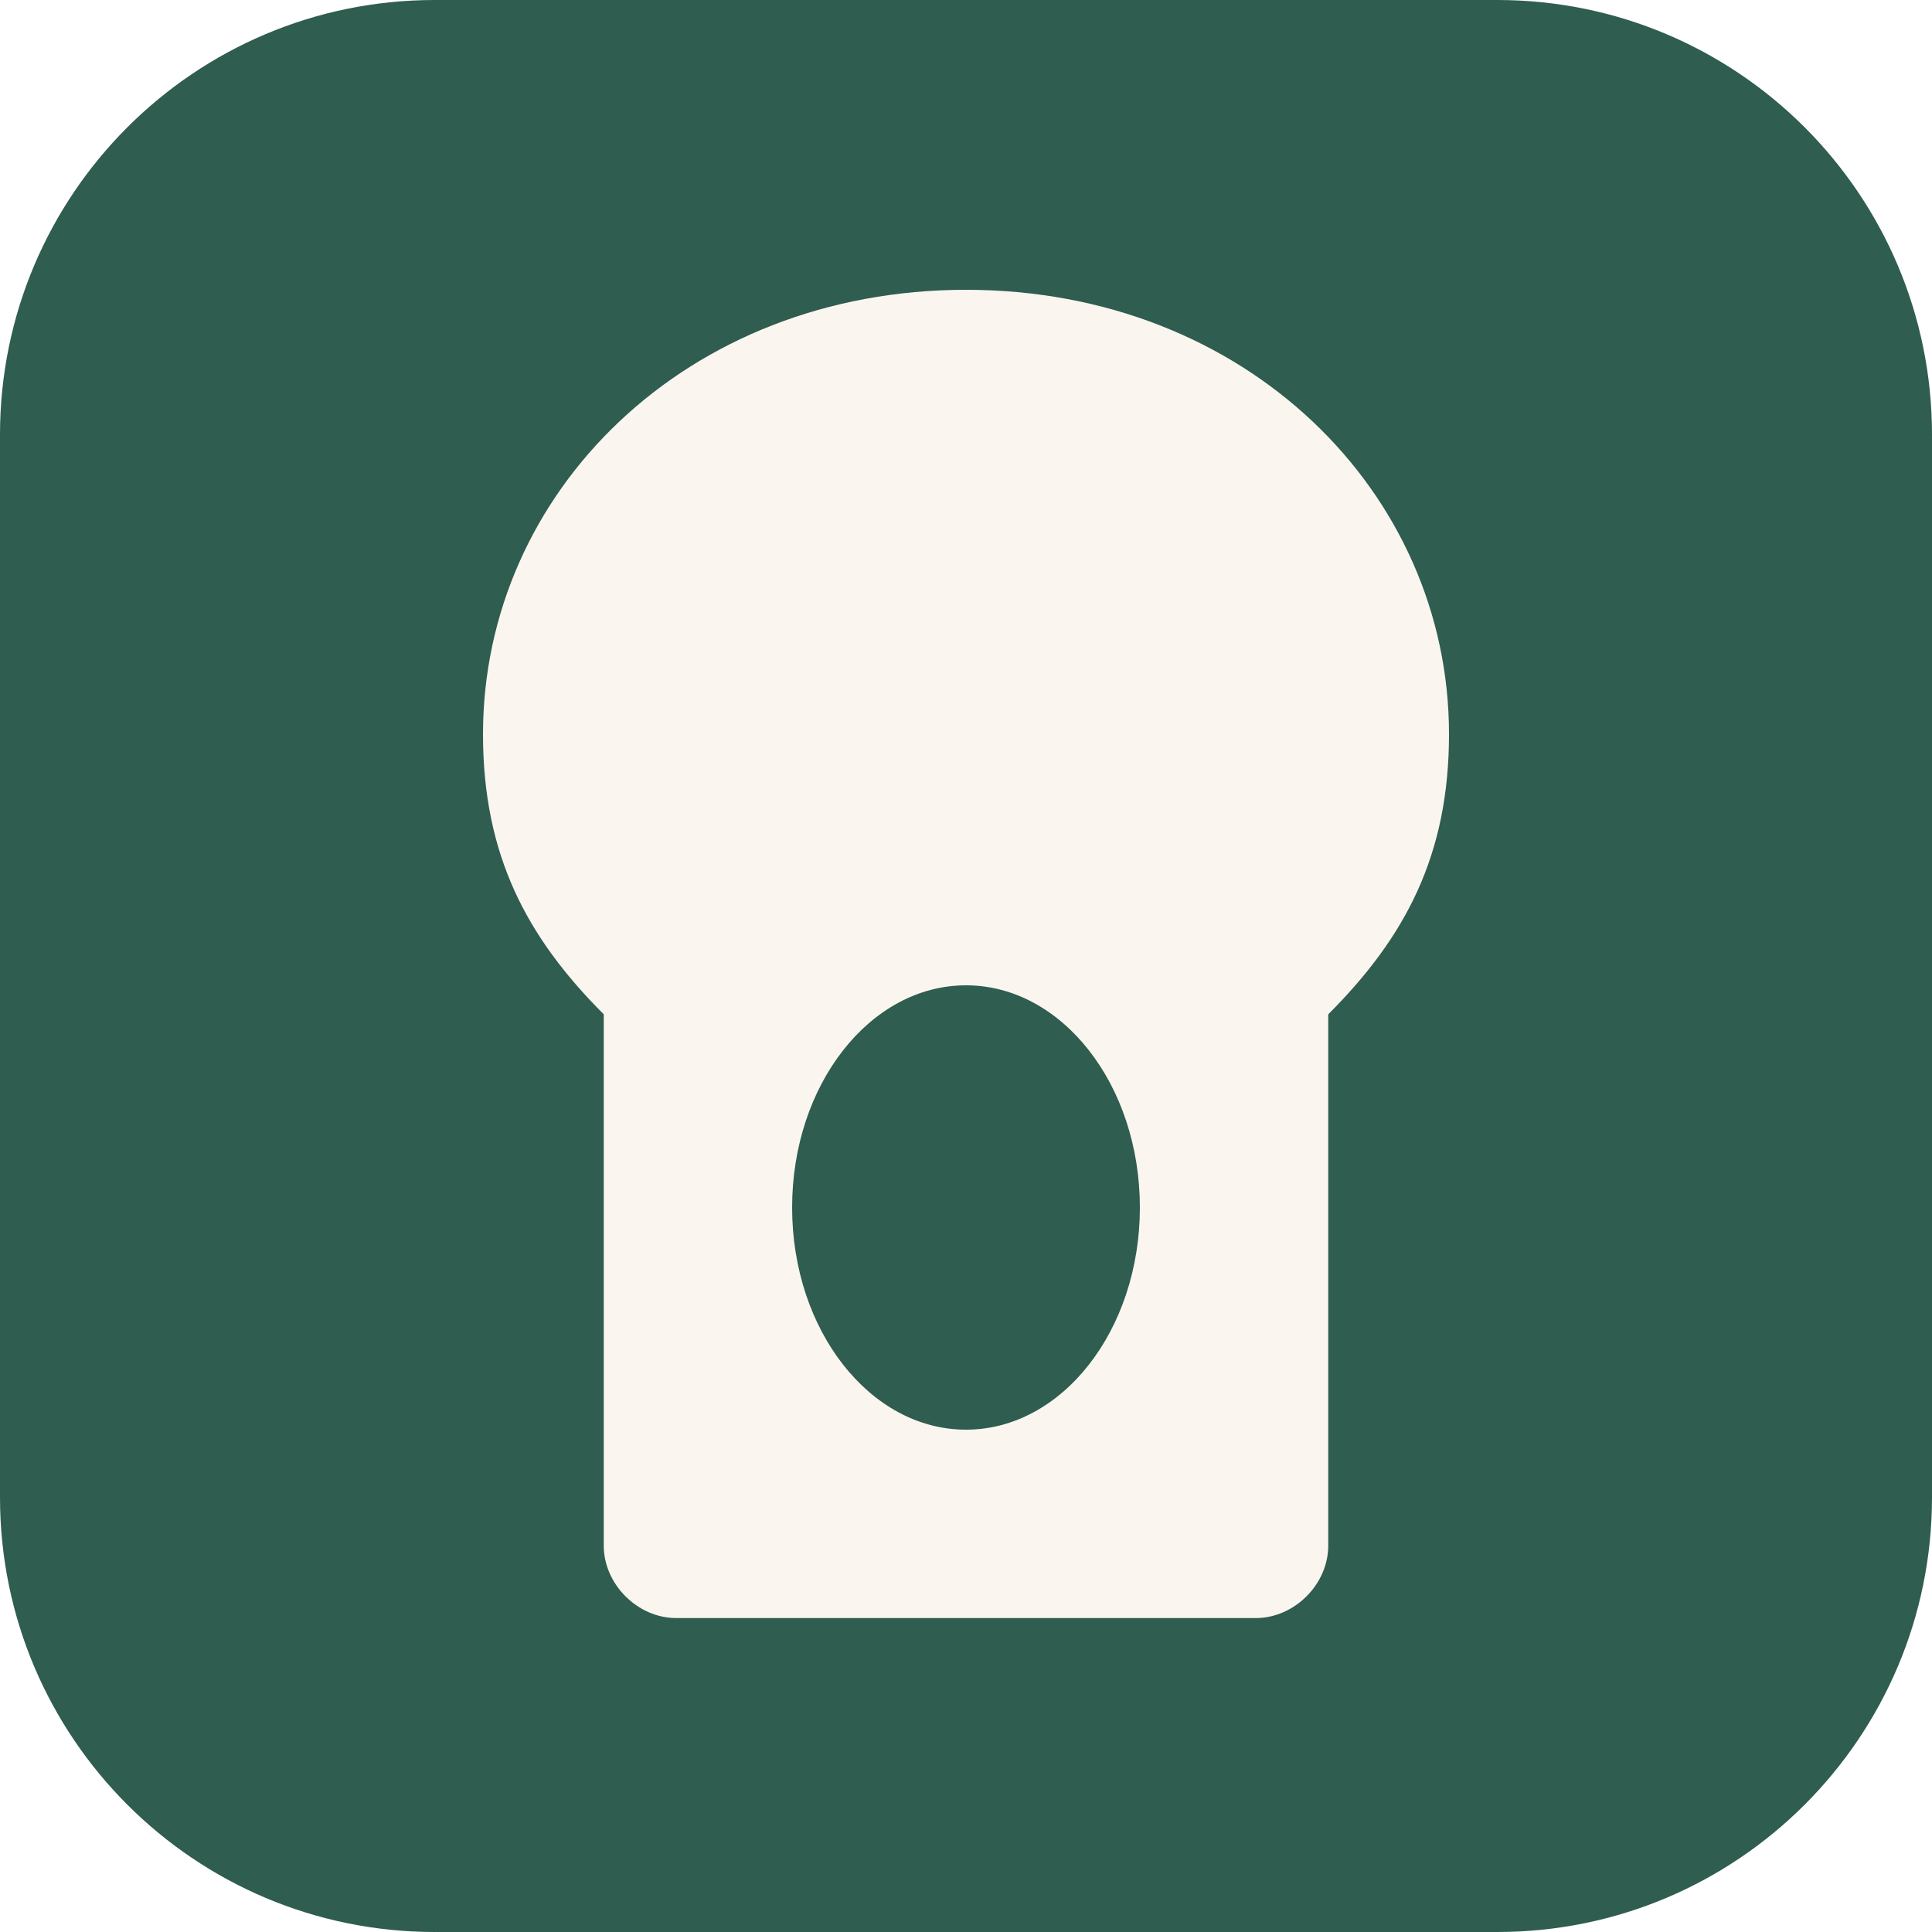
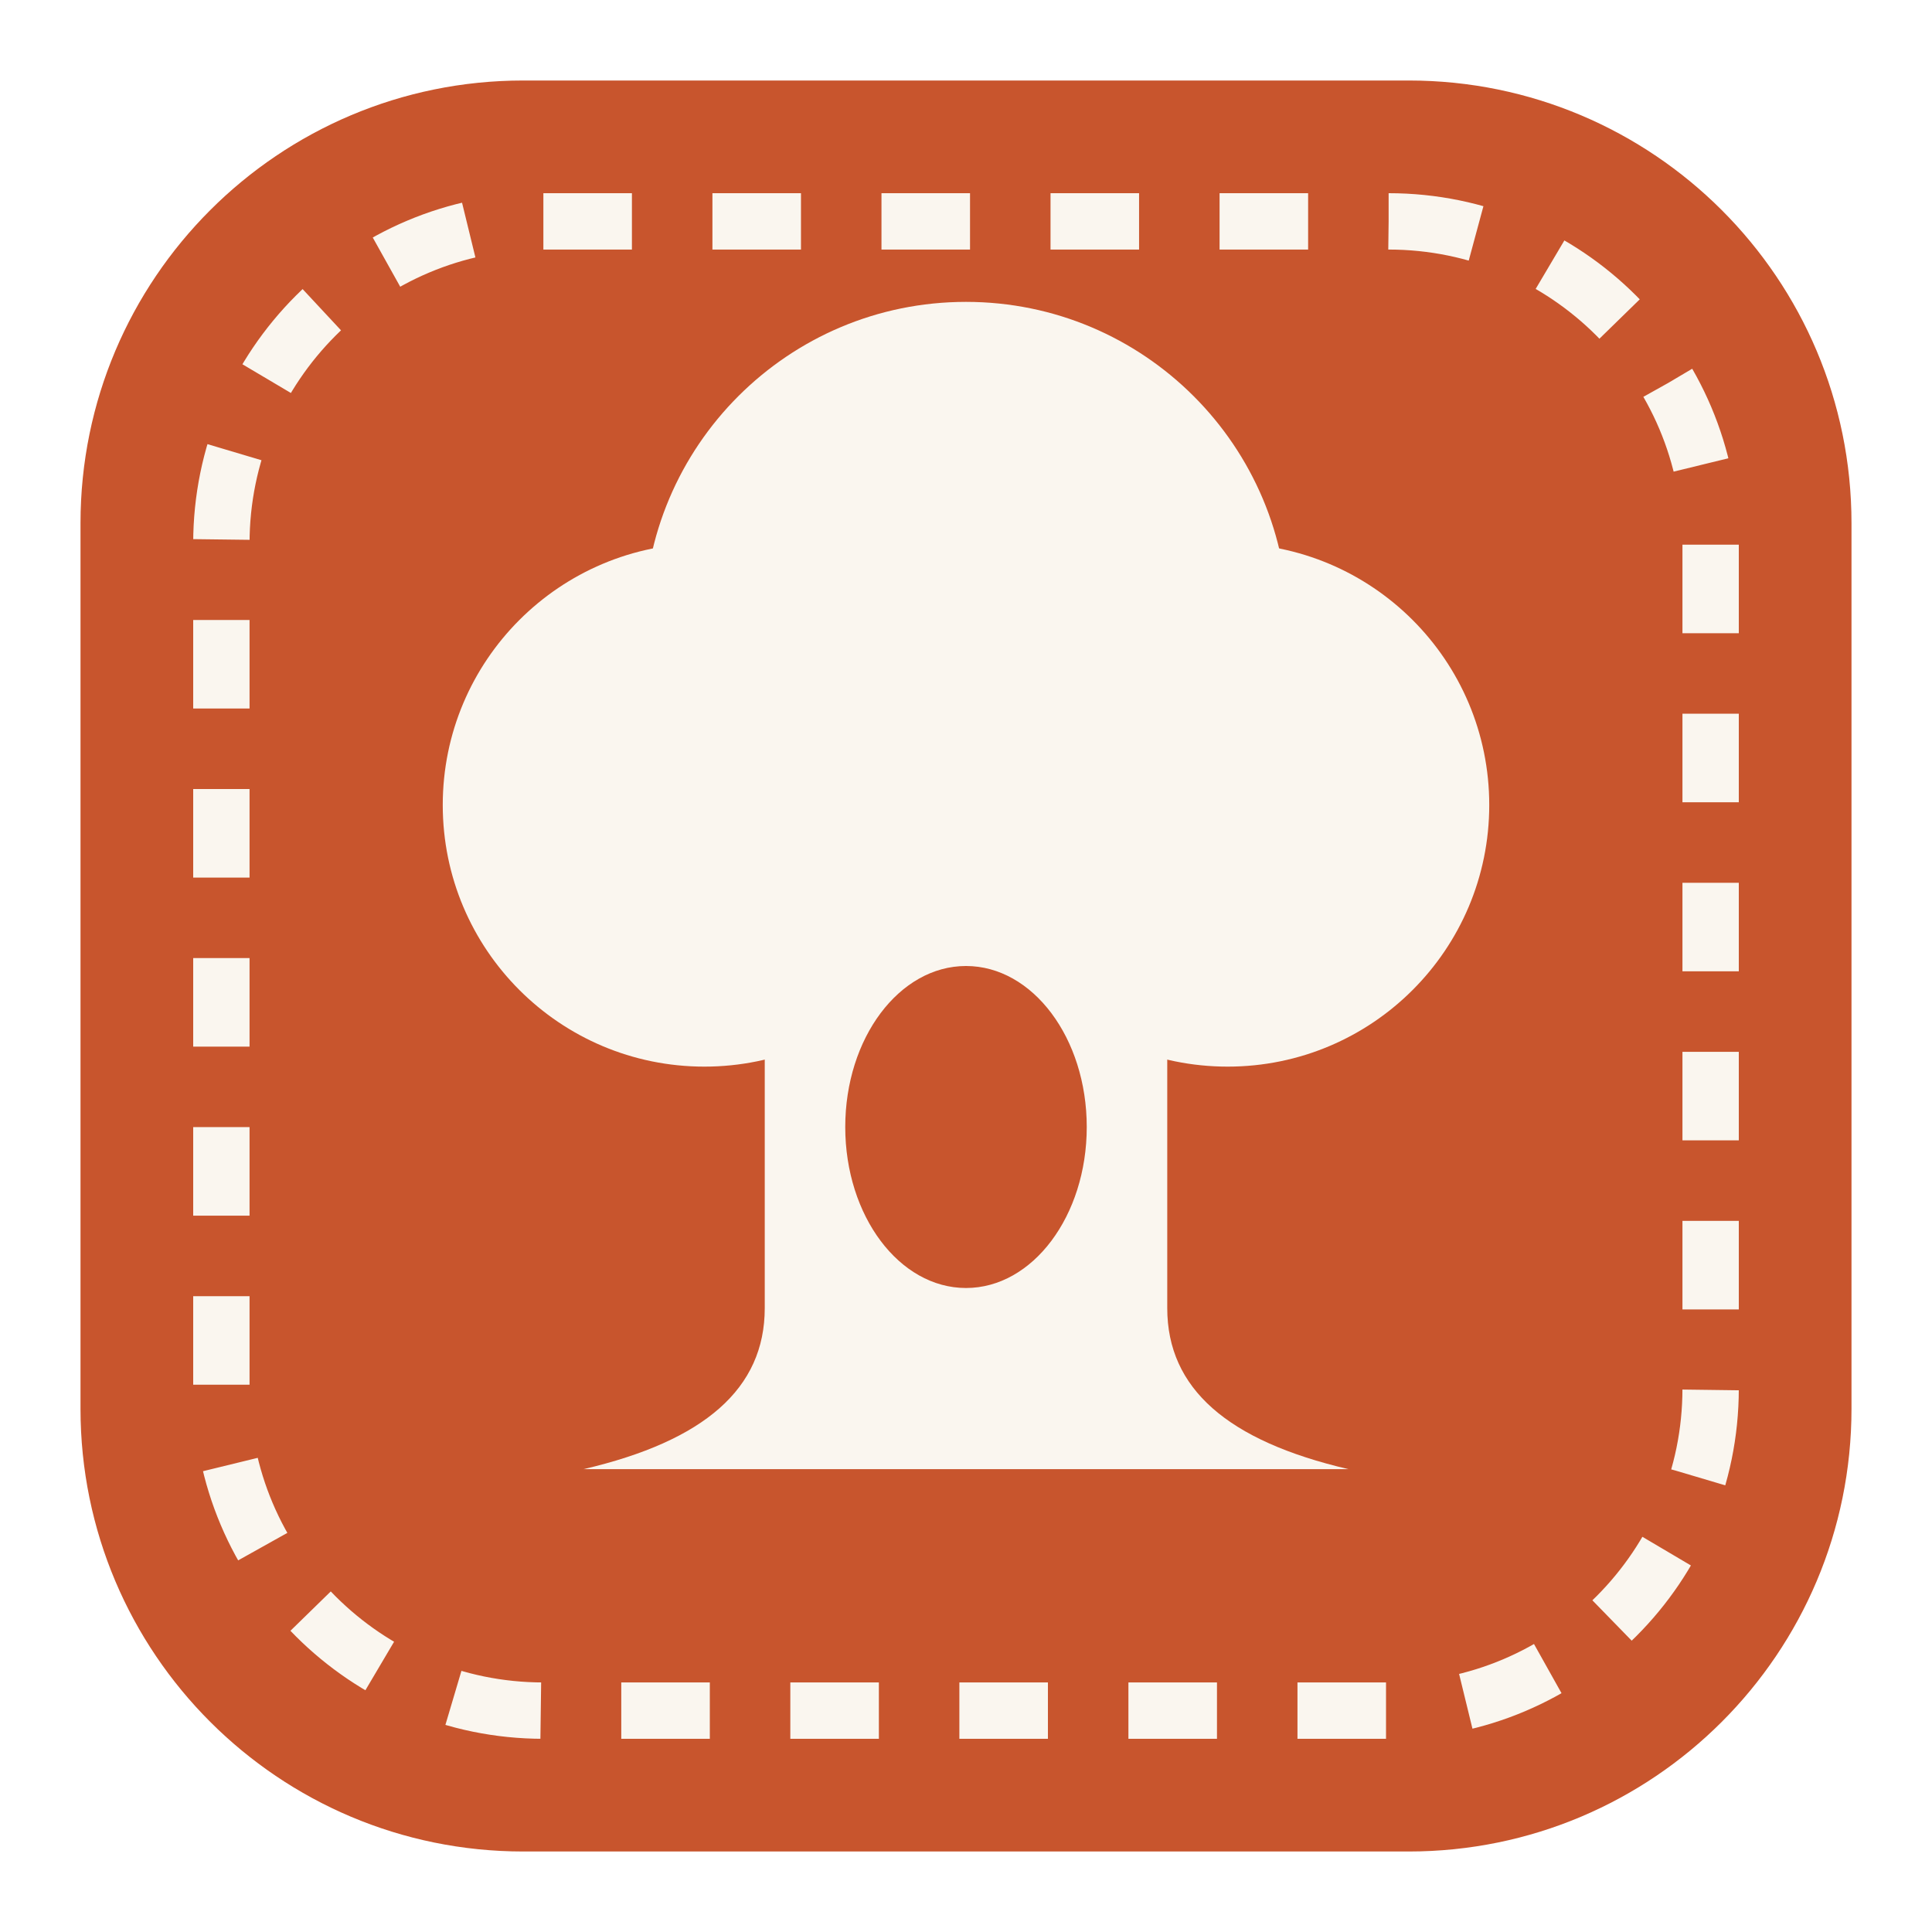
- <svg xmlns="http://www.w3.org/2000/svg" viewBox="0 0 40 40">
-   <rect width="40" height="40" rx="9" fill="#2f5d50" />
-   <path d="M20 6c-5.8 0-10 4.2-10 9.2 0 2.5.9 4.2 2.5 5.8V32c0 .8.7 1.5 1.5 1.5h12c.8 0 1.5-.7 1.5-1.5V21c1.6-1.6 2.5-3.3 2.5-5.8C30 10.2 25.8 6 20 6z" fill="#faf6ef" />
-   <ellipse cx="20" cy="25" rx="3.6" ry="4.6" fill="#2f5d50" />
+ <svg xmlns="http://www.w3.org/2000/svg" viewBox="0 0 48 48">
+   <rect x="2" y="2" width="44" height="44" rx="11" fill="#c8552d" />
+   <rect x="5.5" y="5.5" width="37" height="37" rx="8" fill="none" stroke="#faf6ef" stroke-width="1.4" stroke-dasharray="2.2 2" />
+   <g fill="#faf6ef">
+     <circle cx="17.5" cy="20" r="6.5" />
+     <circle cx="30.5" cy="20" r="6.5" />
+     <circle cx="24" cy="15.5" r="8" />
+     <path d="M19 23h10v9.5c0 2 1.5 3.3 4.5 4H14.5c3-.7 4.5-2 4.5-4z" />
+   </g>
+   <ellipse cx="24" cy="28" rx="3" ry="4" fill="#c8552d" />
</svg>
